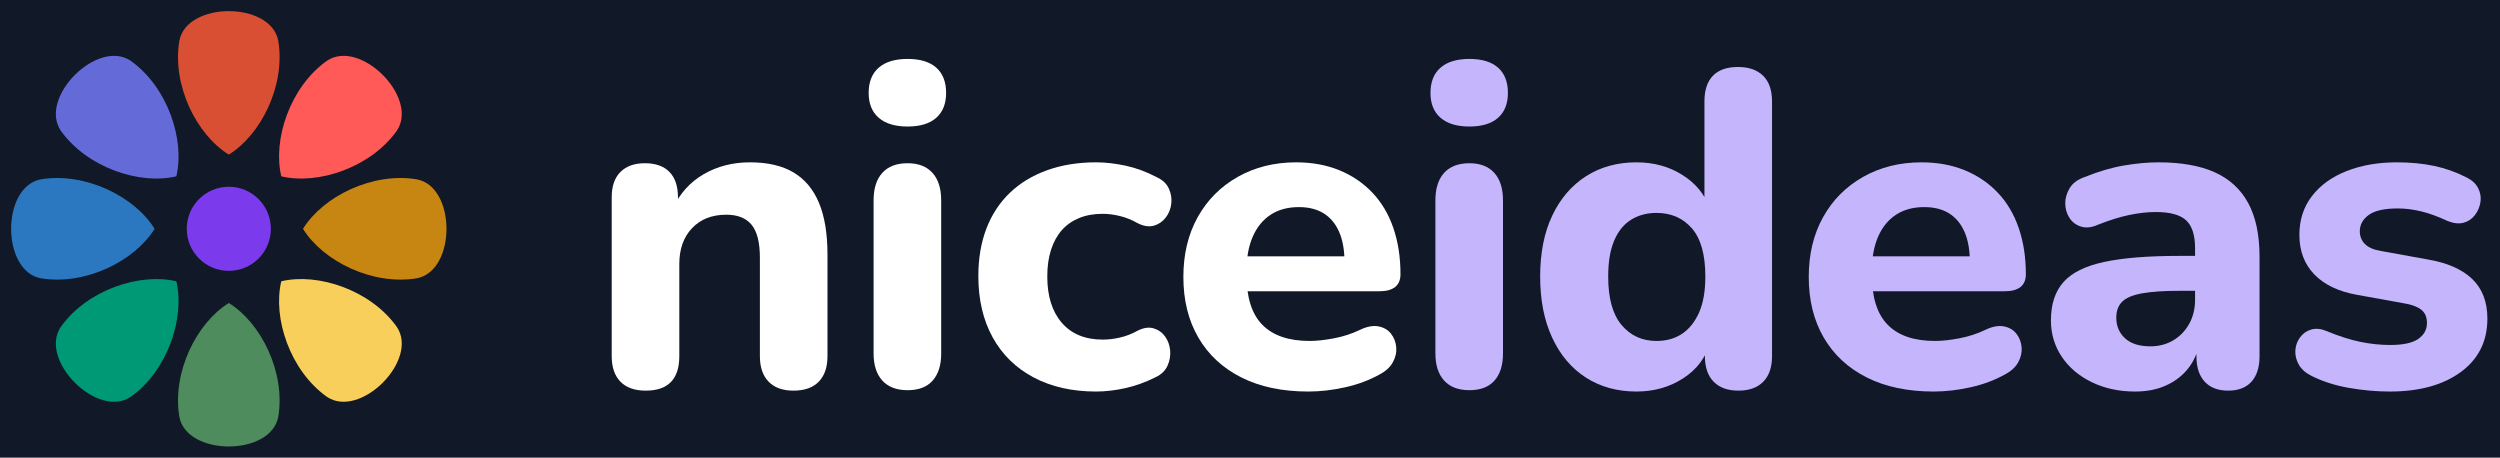
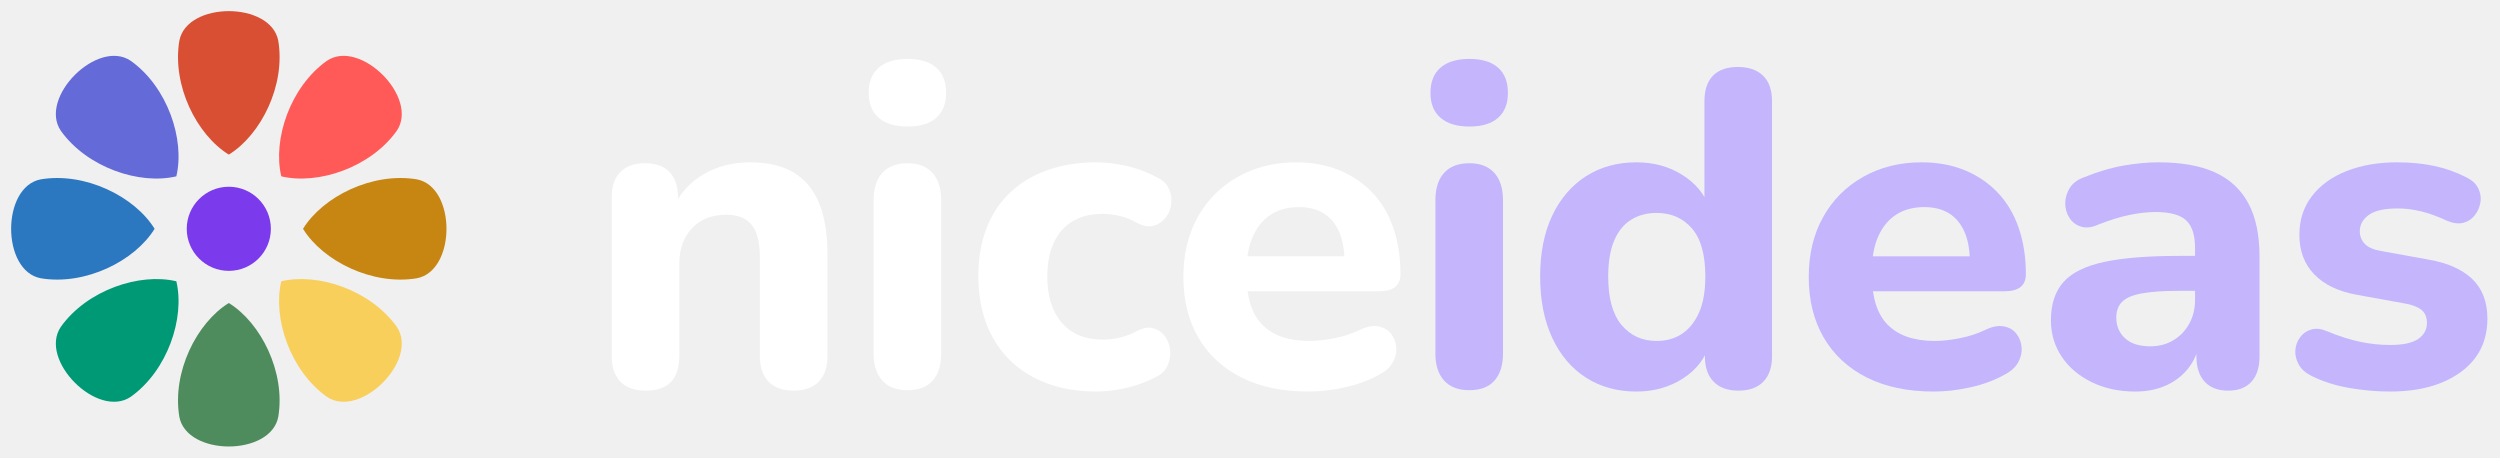
<svg xmlns="http://www.w3.org/2000/svg" viewBox="0 0 917.8 168" width="917.8" height="168" role="img" aria-label="niceideas">
-   <rect width="917.8" height="168.0" fill="#111827" />
  <path d="M0 -0.30 C0.13 -0.38 0.23 -0.58 0.20 -0.76 C0.17 -0.92 -0.17 -0.92 -0.20 -0.76 C-0.23 -0.58 -0.13 -0.38 0 -0.30Z" fill="#D94F33" transform="translate(84.00 84.00) rotate(0) scale(90.811)" />
  <path d="M0 -0.30 C0.13 -0.38 0.23 -0.58 0.20 -0.76 C0.17 -0.92 -0.17 -0.92 -0.20 -0.76 C-0.23 -0.58 -0.13 -0.38 0 -0.30Z" fill="#FF5A58" transform="translate(84.00 84.00) rotate(45) scale(90.811)" />
  <path d="M0 -0.30 C0.13 -0.38 0.23 -0.58 0.20 -0.76 C0.17 -0.92 -0.17 -0.92 -0.20 -0.76 C-0.23 -0.58 -0.13 -0.38 0 -0.30Z" fill="#C78612" transform="translate(84.00 84.00) rotate(90) scale(90.811)" />
  <path d="M0 -0.30 C0.13 -0.38 0.23 -0.58 0.20 -0.76 C0.17 -0.92 -0.17 -0.92 -0.20 -0.76 C-0.23 -0.58 -0.13 -0.38 0 -0.30Z" fill="#F8CF5B" transform="translate(84.00 84.00) rotate(135) scale(90.811)" />
  <path d="M0 -0.30 C0.13 -0.38 0.23 -0.58 0.20 -0.76 C0.17 -0.92 -0.17 -0.92 -0.20 -0.76 C-0.23 -0.58 -0.13 -0.38 0 -0.30Z" fill="#4E8C5D" transform="translate(84.00 84.00) rotate(180) scale(90.811)" />
  <path d="M0 -0.30 C0.13 -0.38 0.23 -0.58 0.20 -0.76 C0.17 -0.92 -0.17 -0.92 -0.20 -0.76 C-0.23 -0.58 -0.13 -0.38 0 -0.30Z" fill="#009975" transform="translate(84.00 84.00) rotate(225) scale(90.811)" />
  <path d="M0 -0.30 C0.13 -0.38 0.23 -0.58 0.20 -0.76 C0.17 -0.92 -0.17 -0.92 -0.20 -0.76 C-0.23 -0.58 -0.13 -0.38 0 -0.30Z" fill="#2B78C0" transform="translate(84.00 84.00) rotate(270) scale(90.811)" />
  <path d="M0 -0.30 C0.13 -0.38 0.23 -0.58 0.20 -0.76 C0.17 -0.92 -0.17 -0.92 -0.20 -0.76 C-0.23 -0.58 -0.13 -0.38 0 -0.30Z" fill="#646AD8" transform="translate(84.00 84.00) rotate(315) scale(90.811)" />
  <circle cx="84.00" cy="84.00" r="15.44" fill="#7C3AED" />
  <g transform="translate(215.04 26.07)">
    <path d="M22.022 117.341Q15.941 117.341 12.737 114.054Q9.532 110.767 9.532 104.687V46.345Q9.532 40.264 12.737 37.059Q15.941 33.855 21.693 33.855Q27.61 33.855 30.732 37.059Q33.855 40.264 33.855 46.345V55.712L32.047 50.289Q35.827 42.236 43.304 37.881Q50.782 33.526 60.314 33.526Q70.01 33.526 76.255 37.224Q82.5 40.921 85.623 48.399Q88.745 55.877 88.745 67.381V104.687Q88.745 110.767 85.541 114.054Q82.336 117.341 76.255 117.341Q70.339 117.341 67.134 114.054Q63.93 110.767 63.93 104.687V68.531Q63.93 60.15 60.889 56.452Q57.849 52.754 51.604 52.754Q43.715 52.754 39.032 57.685Q34.348 62.615 34.348 70.832V104.687Q34.348 117.341 22.022 117.341Z" fill="#FFFFFF" />
    <path d="M118.163 117.177Q112.082 117.177 108.877 113.643Q105.673 110.11 105.673 103.701V47.495Q105.673 40.921 108.877 37.388Q112.082 33.855 118.163 33.855Q124.079 33.855 127.284 37.388Q130.489 40.921 130.489 47.495V103.701Q130.489 110.11 127.366 113.643Q124.244 117.177 118.163 117.177ZM118.163 20.379Q111.26 20.379 107.563 17.174Q103.865 13.969 103.865 8.053Q103.865 1.972 107.563 -1.233Q111.26 -4.437 118.163 -4.437Q125.065 -4.437 128.681 -1.233Q132.296 1.972 132.296 8.053Q132.296 13.969 128.681 17.174Q125.065 20.379 118.163 20.379Z" fill="#FFFFFF" />
    <path d="M187.351 117.67Q174.204 117.67 164.426 112.493Q154.647 107.316 149.388 97.784Q144.129 88.252 144.129 75.269Q144.129 65.573 147.087 57.849Q150.045 50.125 155.715 44.701Q161.385 39.278 169.438 36.402Q177.491 33.526 187.351 33.526Q192.446 33.526 198.198 34.759Q203.95 35.991 209.538 38.949Q212.825 40.428 214.057 43.14Q215.29 45.852 214.961 48.728Q214.632 51.604 212.907 53.822Q211.181 56.041 208.552 56.781Q205.922 57.52 202.635 55.877Q199.513 54.069 196.144 53.247Q192.775 52.426 189.817 52.426Q184.886 52.426 181.106 53.987Q177.326 55.548 174.779 58.424Q172.232 61.3 170.835 65.573Q169.438 69.846 169.438 75.434Q169.438 86.28 174.779 92.443Q180.12 98.606 189.817 98.606Q192.775 98.606 196.062 97.866Q199.348 97.127 202.635 95.319Q205.922 93.676 208.552 94.497Q211.181 95.319 212.742 97.538Q214.304 99.756 214.55 102.632Q214.797 105.508 213.564 108.22Q212.332 110.932 209.209 112.411Q203.621 115.205 198.034 116.437Q192.446 117.67 187.351 117.67Z" fill="#FFFFFF" />
    <path d="M265.25 117.67Q250.952 117.67 240.681 112.493Q230.409 107.316 224.904 97.866Q219.398 88.417 219.398 75.598Q219.398 63.108 224.657 53.658Q229.916 44.208 239.366 38.867Q248.816 33.526 260.813 33.526Q269.523 33.526 276.59 36.402Q283.657 39.278 288.751 44.619Q293.846 49.96 296.475 57.602Q299.105 65.244 299.105 74.612Q299.105 77.734 297.133 79.296Q295.161 80.857 291.381 80.857H239.777V68.038H281.191L278.562 70.339Q278.562 63.601 276.59 59.081Q274.618 54.562 270.92 52.261Q267.222 49.96 261.799 49.96Q255.718 49.96 251.445 52.754Q247.172 55.548 244.872 60.807Q242.571 66.066 242.571 73.461V74.776Q242.571 87.266 248.405 93.183Q254.239 99.099 265.743 99.099Q269.687 99.099 274.782 98.113Q279.877 97.127 284.314 94.99Q288.094 93.183 291.052 93.758Q294.01 94.333 295.654 96.47Q297.297 98.606 297.544 101.4Q297.79 104.194 296.311 106.905Q294.832 109.617 291.381 111.425Q285.793 114.547 278.809 116.109Q271.824 117.67 265.25 117.67Z" fill="#FFFFFF" />
    <path d="M324.414 117.177Q318.333 117.177 315.128 113.643Q311.924 110.11 311.924 103.701V47.495Q311.924 40.921 315.128 37.388Q318.333 33.855 324.414 33.855Q330.33 33.855 333.535 37.388Q336.74 40.921 336.74 47.495V103.701Q336.74 110.11 333.617 113.643Q330.494 117.177 324.414 117.177ZM324.414 20.379Q317.511 20.379 313.814 17.174Q310.116 13.969 310.116 8.053Q310.116 1.972 313.814 -1.233Q317.511 -4.437 324.414 -4.437Q331.316 -4.437 334.932 -1.233Q338.547 1.972 338.547 8.053Q338.547 13.969 334.932 17.174Q331.316 20.379 324.414 20.379Z" fill="#C4B5FD" />
    <path d="M385.714 117.67Q375.196 117.67 367.225 112.575Q359.255 107.481 354.817 97.949Q350.38 88.417 350.38 75.434Q350.38 62.45 354.817 53.083Q359.255 43.715 367.225 38.621Q375.196 33.526 385.714 33.526Q395.246 33.526 402.559 38.128Q409.872 42.729 412.502 50.125H410.694V11.175Q410.694 4.93 413.817 1.726Q416.939 -1.479 423.02 -1.479Q428.936 -1.479 432.223 1.726Q435.51 4.93 435.51 11.175V104.687Q435.51 110.767 432.305 114.054Q429.101 117.341 423.184 117.341Q417.268 117.341 414.063 114.054Q410.858 110.767 410.858 104.687V93.511L412.666 99.921Q410.365 107.974 402.888 112.822Q395.41 117.67 385.714 117.67ZM393.109 99.099Q398.533 99.099 402.477 96.47Q406.421 93.84 408.722 88.663Q411.023 83.486 411.023 75.434Q411.023 63.437 406.092 57.767Q401.162 52.097 393.109 52.097Q387.85 52.097 383.824 54.562Q379.798 57.027 377.579 62.204Q375.36 67.381 375.36 75.434Q375.36 87.431 380.291 93.265Q385.221 99.099 393.109 99.099Z" fill="#C4B5FD" />
    <path d="M494.838 117.67Q480.54 117.67 470.269 112.493Q459.997 107.316 454.492 97.866Q448.986 88.417 448.986 75.598Q448.986 63.108 454.245 53.658Q459.504 44.208 468.954 38.867Q478.404 33.526 490.401 33.526Q499.111 33.526 506.178 36.402Q513.244 39.278 518.339 44.619Q523.434 49.96 526.063 57.602Q528.693 65.244 528.693 74.612Q528.693 77.734 526.72 79.296Q524.748 80.857 520.968 80.857H469.365V68.038H510.779L508.15 70.339Q508.15 63.601 506.178 59.081Q504.205 54.562 500.508 52.261Q496.81 49.96 491.387 49.96Q485.306 49.96 481.033 52.754Q476.76 55.548 474.459 60.807Q472.158 66.066 472.158 73.461V74.776Q472.158 87.266 477.993 93.183Q483.827 99.099 495.331 99.099Q499.275 99.099 504.37 98.113Q509.464 97.127 513.902 94.99Q517.682 93.183 520.64 93.758Q523.598 94.333 525.241 96.47Q526.885 98.606 527.131 101.4Q527.378 104.194 525.899 106.905Q524.42 109.617 520.968 111.425Q515.381 114.547 508.396 116.109Q501.412 117.67 494.838 117.67Z" fill="#C4B5FD" />
    <path d="M568.792 117.67Q559.918 117.67 552.851 114.219Q545.784 110.767 541.84 104.851Q537.896 98.935 537.896 91.539Q537.896 82.665 542.497 77.488Q547.099 72.311 557.453 70.092Q567.806 67.874 584.898 67.874H593.608V80.693H585.062Q576.681 80.693 571.504 81.596Q566.327 82.5 564.109 84.637Q561.89 86.773 561.89 90.553Q561.89 95.155 565.095 98.113Q568.299 101.071 574.38 101.071Q579.146 101.071 582.844 98.853Q586.541 96.634 588.678 92.772Q590.814 88.91 590.814 83.979V65.08Q590.814 57.849 587.528 54.809Q584.241 51.768 576.352 51.768Q571.915 51.768 566.738 52.836Q561.561 53.905 555.316 56.37Q551.701 58.013 548.907 57.109Q546.113 56.205 544.634 53.822Q543.155 51.439 543.155 48.563Q543.155 45.687 544.798 42.976Q546.442 40.264 550.222 38.949Q557.946 35.827 564.766 34.676Q571.586 33.526 577.338 33.526Q589.993 33.526 598.128 37.224Q606.263 40.921 610.371 48.563Q614.48 56.205 614.48 68.202V104.687Q614.48 110.767 611.522 114.054Q608.563 117.341 602.976 117.341Q597.388 117.341 594.348 114.054Q591.307 110.767 591.307 104.687V98.606L592.458 99.592Q591.472 105.18 588.267 109.206Q585.062 113.233 580.132 115.451Q575.202 117.67 568.792 117.67Z" fill="#C4B5FD" />
    <path d="M662.304 117.67Q655.073 117.67 647.431 116.355Q639.789 115.04 633.544 111.918Q630.257 110.274 628.86 107.727Q627.463 105.18 627.627 102.55Q627.792 99.921 629.353 97.784Q630.914 95.648 633.461 94.908Q636.009 94.169 639.131 95.483Q645.869 98.277 651.457 99.428Q657.045 100.578 662.468 100.578Q669.535 100.578 672.74 98.36Q675.944 96.141 675.944 92.525Q675.944 89.238 673.808 87.595Q671.671 85.952 667.563 85.294L650.307 82.172Q640.117 80.364 634.612 74.694Q629.106 69.024 629.106 60.15Q629.106 51.933 633.708 45.934Q638.31 39.935 646.445 36.731Q654.58 33.526 664.933 33.526Q672.329 33.526 678.574 34.841Q684.819 36.156 690.571 39.114Q693.529 40.593 694.762 43.058Q695.994 45.523 695.583 48.153Q695.172 50.782 693.529 52.919Q691.886 55.055 689.338 55.712Q686.791 56.37 683.504 55.055Q678.245 52.59 673.808 51.522Q669.371 50.453 665.262 50.453Q657.866 50.453 654.58 52.836Q651.293 55.219 651.293 58.835Q651.293 61.629 653.183 63.519Q655.073 65.409 659.017 66.066L676.273 69.189Q686.955 70.996 692.543 76.337Q698.131 81.679 698.131 90.882Q698.131 103.372 688.352 110.521Q678.574 117.67 662.304 117.67Z" fill="#C4B5FD" />
  </g>
</svg>
